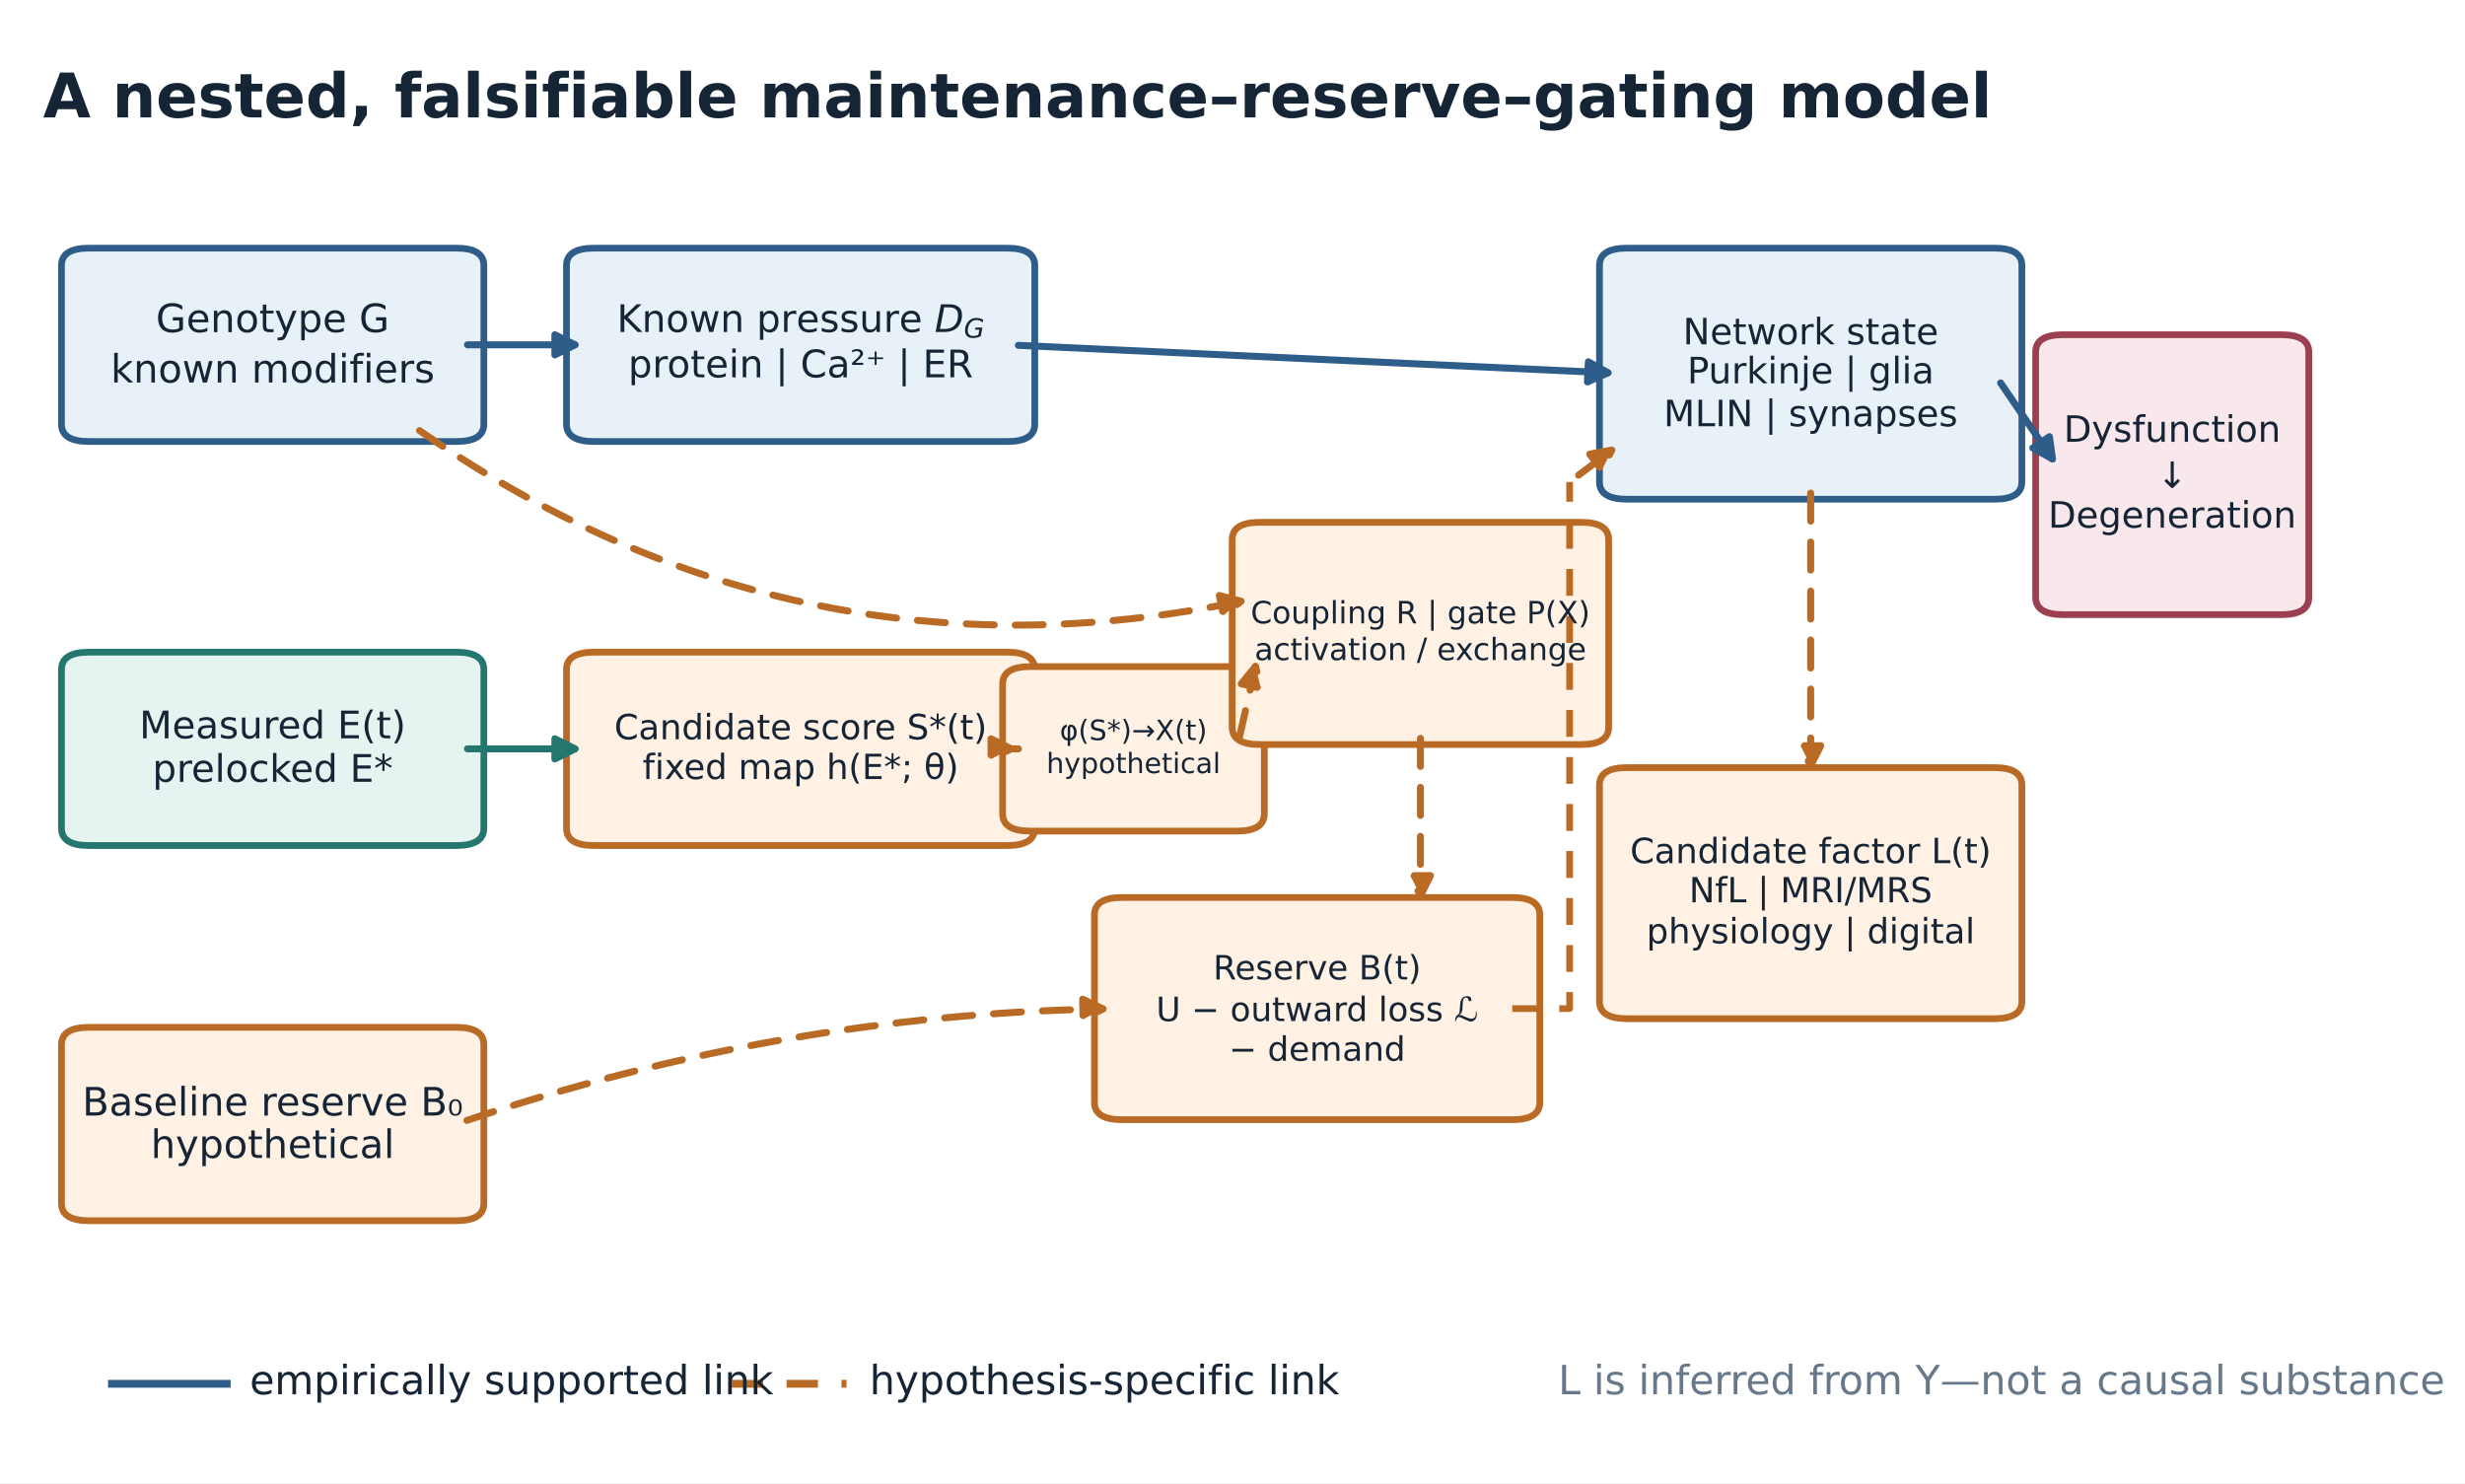
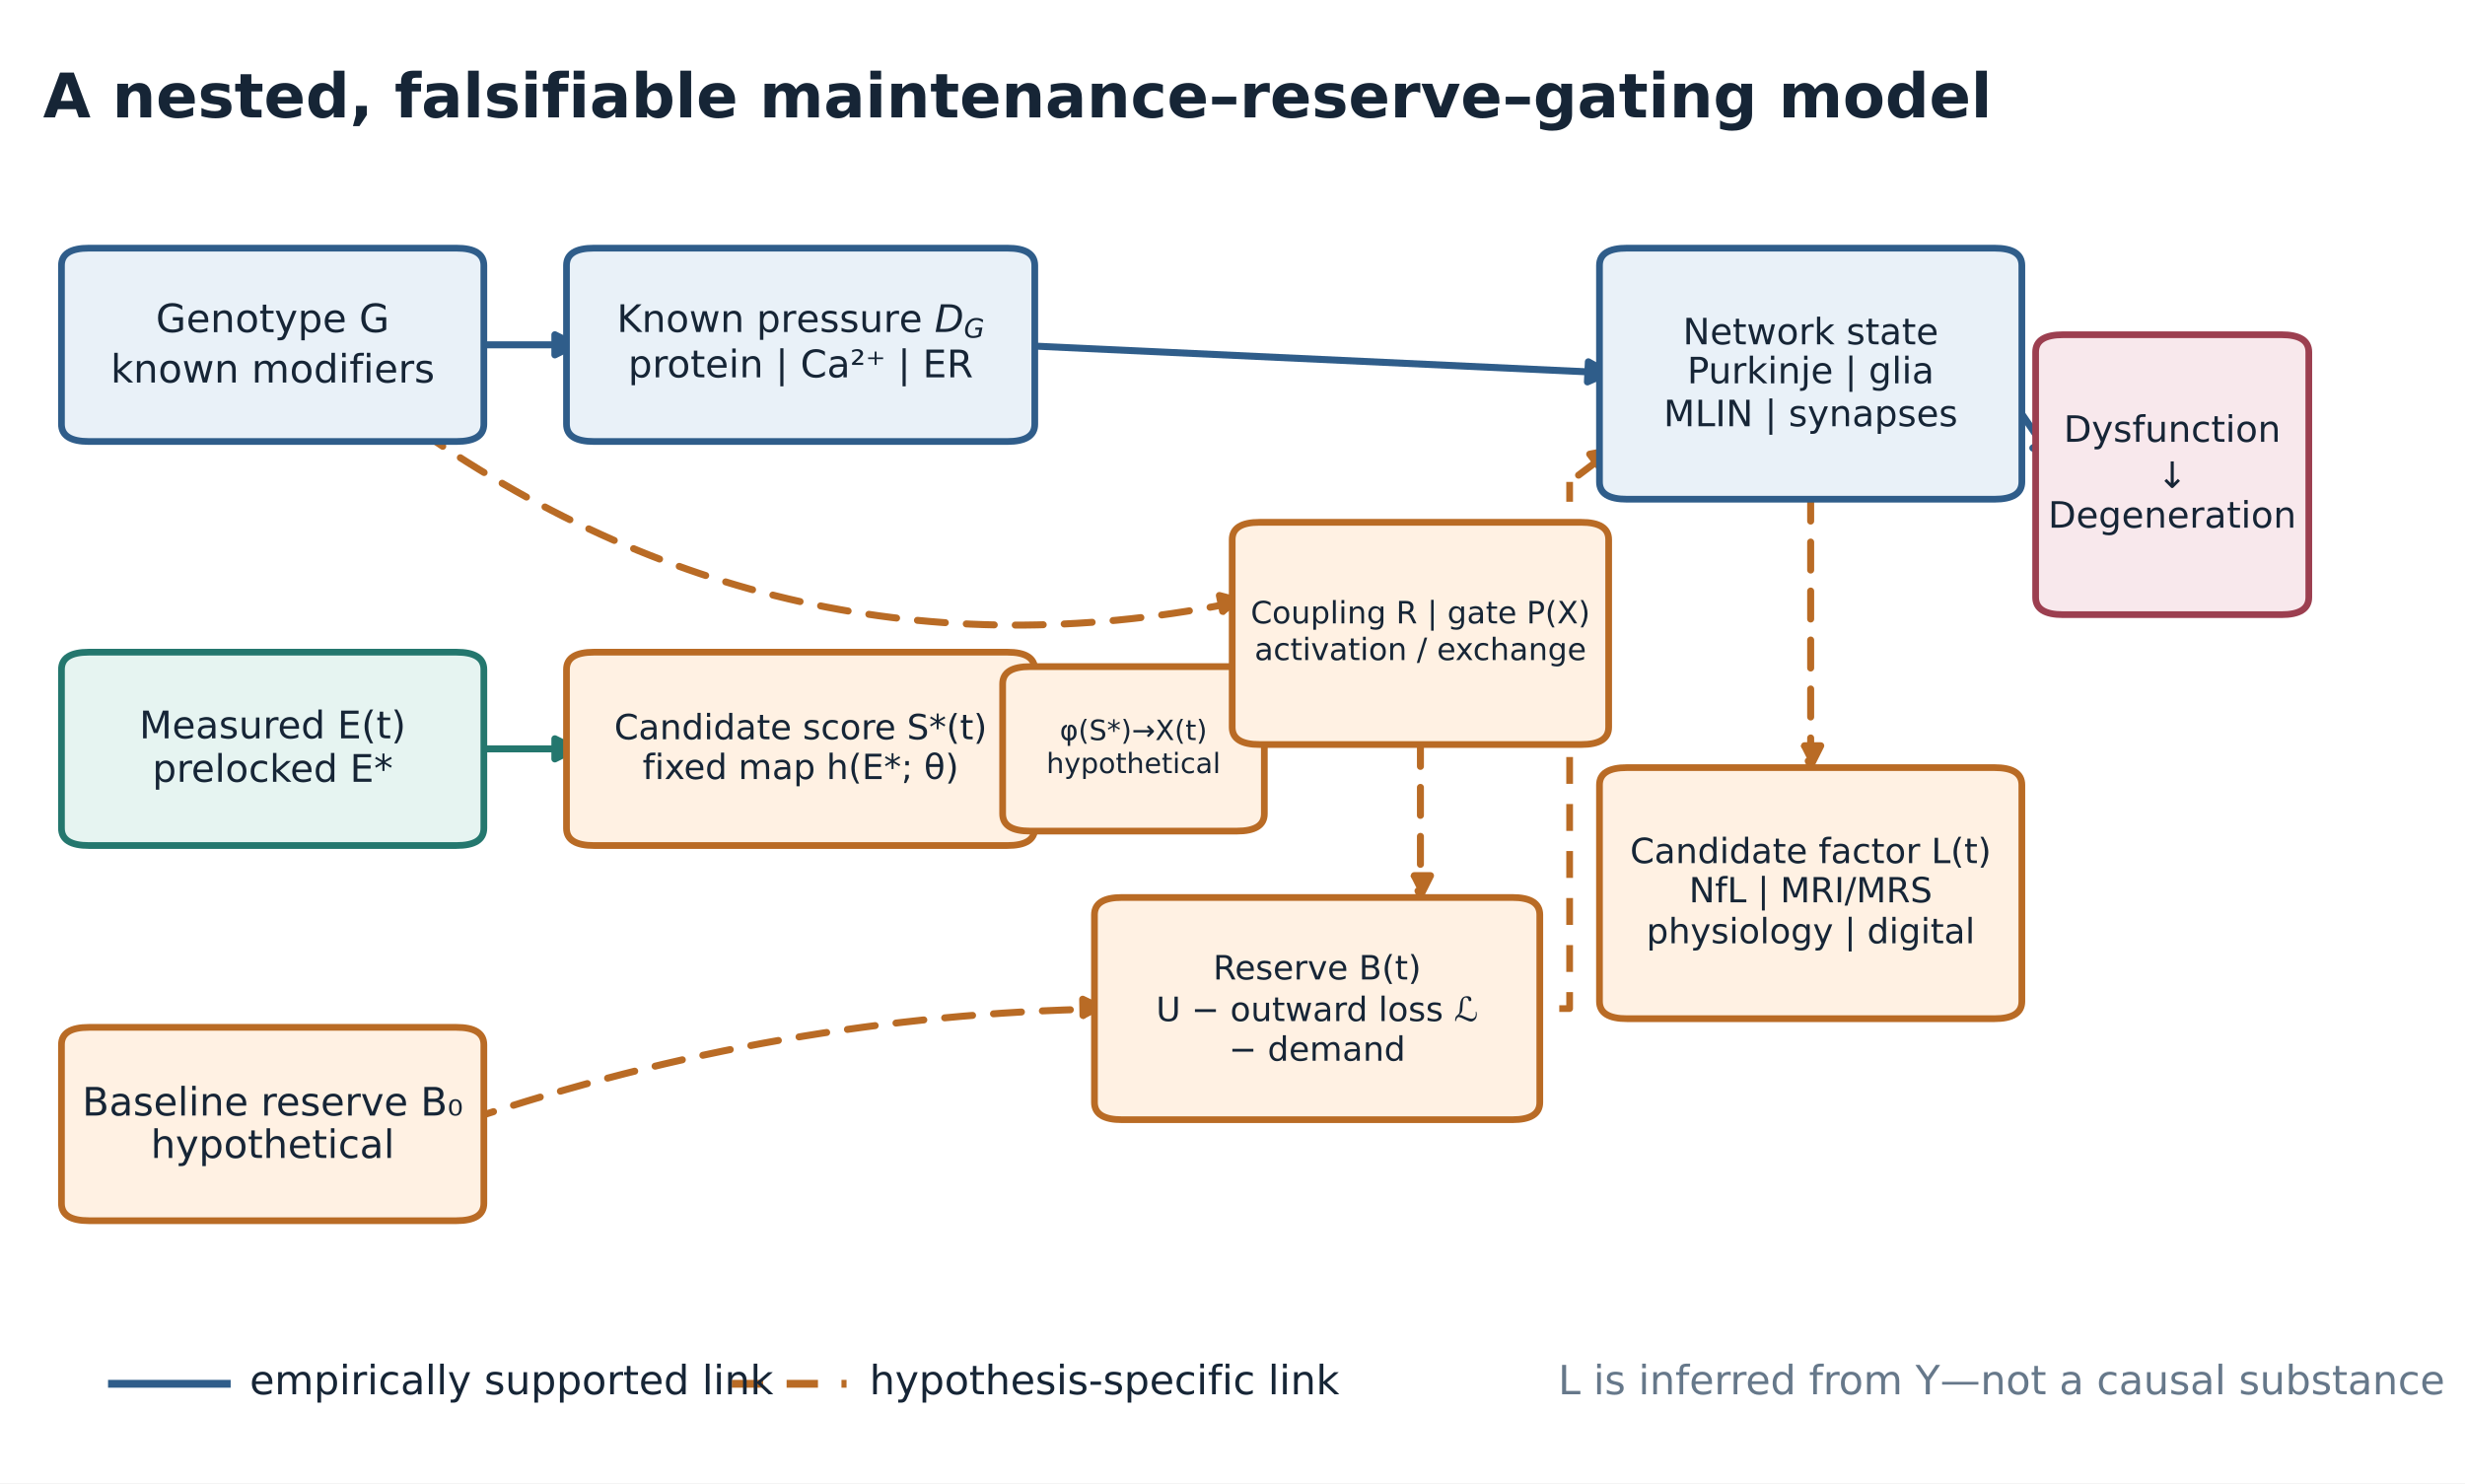
<svg xmlns="http://www.w3.org/2000/svg" width="440.407pt" height="264.996pt" viewBox="0 0 440.407 264.996" version="1.1">
  <defs>
    <style type="text/css">*{stroke-linejoin: round; stroke-linecap: butt}</style>
  </defs>
  <g id="figure_1">
    <g id="patch_1">
      <path d="M 0 264.996 L 440.407 264.996 L 440.407 0 L 0 0 z " style="fill: #ffffff" />
    </g>
    <g id="axes_1">
      <g id="patch_2">
-         <path d="M 15.904 78.876 L 81.525 78.876 Q 86.446 78.876 86.446 75.783 L 86.446 47.425 Q 86.446 44.332 81.525 44.332 L 15.904 44.332 Q 10.982 44.332 10.982 47.425 L 10.982 75.783 Q 10.982 78.876 15.904 78.876 z " clip-path="url(#p154d5627bc)" style="fill: #e9f1f8; stroke: #2f5d8a; stroke-width: 1.2; stroke-linejoin: miter" />
-       </g>
-       <g id="patch_3">
-         <path d="M 106.132 78.876 L 179.956 78.876 Q 184.877 78.876 184.877 75.783 L 184.877 47.425 Q 184.877 44.332 179.956 44.332 L 106.132 44.332 Q 101.211 44.332 101.211 47.425 L 101.211 75.783 Q 101.211 78.876 106.132 78.876 z " clip-path="url(#p154d5627bc)" style="fill: #e9f1f8; stroke: #2f5d8a; stroke-width: 1.2; stroke-linejoin: miter" />
-       </g>
-       <g id="patch_4">
-         <path d="M 15.904 151.059 L 81.525 151.059 Q 86.446 151.059 86.446 147.966 L 86.446 119.608 Q 86.446 116.515 81.525 116.515 L 15.904 116.515 Q 10.982 116.515 10.982 119.608 L 10.982 147.966 Q 10.982 151.059 15.904 151.059 z " clip-path="url(#p154d5627bc)" style="fill: #e6f4f1; stroke: #24776e; stroke-width: 1.2; stroke-linejoin: miter" />
-       </g>
-       <g id="patch_5">
-         <path d="M 106.132 151.059 L 179.956 151.059 Q 184.877 151.059 184.877 147.966 L 184.877 119.608 Q 184.877 116.515 179.956 116.515 L 106.132 116.515 Q 101.211 116.515 101.211 119.608 L 101.211 147.966 Q 101.211 151.059 106.132 151.059 z " clip-path="url(#p154d5627bc)" style="fill: #fff1e3; stroke: #b96b25; stroke-width: 1.2; stroke-linejoin: miter" />
-       </g>
-       <g id="patch_6">
-         <path d="M 15.904 218.086 L 81.525 218.086 Q 86.446 218.086 86.446 214.993 L 86.446 186.635 Q 86.446 183.542 81.525 183.542 L 15.904 183.542 Q 10.982 183.542 10.982 186.635 L 10.982 214.993 Q 10.982 218.086 15.904 218.086 z " clip-path="url(#p154d5627bc)" style="fill: #fff1e3; stroke: #b96b25; stroke-width: 1.2; stroke-linejoin: miter" />
-       </g>
-       <g id="patch_7">
-         <path d="M 184.057 148.481 L 220.969 148.481 Q 225.89 148.481 225.89 145.388 L 225.89 122.186 Q 225.89 119.093 220.969 119.093 L 184.057 119.093 Q 179.136 119.093 179.136 122.186 L 179.136 145.388 Q 179.136 148.481 184.057 148.481 z " clip-path="url(#p154d5627bc)" style="fill: #fff1e3; stroke: #b96b25; stroke-width: 1.2; stroke-linejoin: miter" />
-       </g>
-       <g id="patch_8">
-         <path d="M 225.07 133.014 L 282.488 133.014 Q 287.41 133.014 287.41 129.92 L 287.41 96.407 Q 287.41 93.313 282.488 93.313 L 225.07 93.313 Q 220.149 93.313 220.149 96.407 L 220.149 129.92 Q 220.149 133.014 225.07 133.014 z " clip-path="url(#p154d5627bc)" style="fill: #fff1e3; stroke: #b96b25; stroke-width: 1.2; stroke-linejoin: miter" />
-       </g>
-       <g id="patch_9">
-         <path d="M 200.462 200.041 L 270.185 200.041 Q 275.106 200.041 275.106 196.947 L 275.106 163.434 Q 275.106 160.34 270.185 160.34 L 200.462 160.34 Q 195.541 160.34 195.541 163.434 L 195.541 196.947 Q 195.541 200.041 200.462 200.041 z " clip-path="url(#p154d5627bc)" style="fill: #fff1e3; stroke: #b96b25; stroke-width: 1.2; stroke-linejoin: miter" />
-       </g>
-       <g id="patch_10">
-         <path d="M 290.691 181.995 L 356.312 181.995 Q 361.233 181.995 361.233 178.901 L 361.233 140.232 Q 361.233 137.138 356.312 137.138 L 290.691 137.138 Q 285.769 137.138 285.769 140.232 L 285.769 178.901 Q 285.769 181.995 290.691 181.995 z " clip-path="url(#p154d5627bc)" style="fill: #fff1e3; stroke: #b96b25; stroke-width: 1.2; stroke-linejoin: miter" />
-       </g>
-       <g id="patch_11">
-         <path d="M 290.691 89.188 L 356.312 89.188 Q 361.233 89.188 361.233 86.095 L 361.233 47.425 Q 361.233 44.332 356.312 44.332 L 290.691 44.332 Q 285.769 44.332 285.769 47.425 L 285.769 86.095 Q 285.769 89.188 290.691 89.188 z " clip-path="url(#p154d5627bc)" style="fill: #e9f1f8; stroke: #2f5d8a; stroke-width: 1.2; stroke-linejoin: miter" />
-       </g>
-       <g id="patch_12">
-         <path d="M 368.616 109.812 L 407.578 109.812 Q 412.5 109.812 412.5 106.718 L 412.5 62.893 Q 412.5 59.8 407.578 59.8 L 368.616 59.8 Q 363.694 59.8 363.694 62.893 L 363.694 106.718 Q 363.694 109.812 368.616 109.812 z " clip-path="url(#p154d5627bc)" style="fill: #f8e8ec; stroke: #9c3f50; stroke-width: 1.2; stroke-linejoin: miter" />
-       </g>
-       <g id="patch_13">
        <path d="M 83.522 61.604 Q 93.827 61.604 102.734 61.604 " clip-path="url(#p154d5627bc)" style="fill: none; stroke: #2f5d8a; stroke-width: 1.25; stroke-linecap: round" />
        <path d="M 99.134 59.804 L 102.734 61.604 L 99.134 63.404 z " clip-path="url(#p154d5627bc)" style="fill: #2f5d8a; stroke: #2f5d8a; stroke-width: 1.25; stroke-linecap: round" />
      </g>
-       <g id="patch_14">
+       <g id="patch_3">
        <path d="M 181.953 61.697 Q 235.322 64.182 287.294 66.602 " clip-path="url(#p154d5627bc)" style="fill: none; stroke: #2f5d8a; stroke-width: 1.25; stroke-linecap: round" />
        <path d="M 283.782 64.636 L 287.294 66.602 L 283.614 68.232 z " clip-path="url(#p154d5627bc)" style="fill: #2f5d8a; stroke: #2f5d8a; stroke-width: 1.25; stroke-linecap: round" />
      </g>
-       <g id="patch_15">
+       <g id="patch_4">
        <path d="M 83.522 133.787 Q 93.827 133.787 102.734 133.787 " clip-path="url(#p154d5627bc)" style="fill: none; stroke: #24776e; stroke-width: 1.25; stroke-linecap: round" />
        <path d="M 99.134 131.987 L 102.734 133.787 L 99.134 135.587 z " clip-path="url(#p154d5627bc)" style="fill: #24776e; stroke: #24776e; stroke-width: 1.25; stroke-linecap: round" />
      </g>
-       <g id="patch_16">
+       <g id="patch_5">
        <path d="M 181.954 133.787 Q 182.006 133.787 180.66 133.787 " clip-path="url(#p154d5627bc)" style="fill: none; stroke-dasharray: 5,3.75; stroke-dashoffset: 0; stroke: #b96b25; stroke-width: 1.25; stroke-linecap: round" />
        <path d="M 177.06 131.987 L 180.66 133.787 L 177.06 135.587 z " clip-path="url(#p154d5627bc)" style="fill: #b96b25; stroke-dasharray: 5,3.75; stroke-dashoffset: 0; stroke: #b96b25; stroke-width: 1.25; stroke-linecap: round" />
      </g>
-       <g id="patch_17">
+       <g id="patch_6">
        <path d="M 221.412 131.835 Q 223.019 124.765 224.317 119.057 " clip-path="url(#p154d5627bc)" style="fill: none; stroke-dasharray: 5,3.75; stroke-dashoffset: 0; stroke: #b96b25; stroke-width: 1.25; stroke-linecap: round" />
        <path d="M 221.764 122.168 L 224.317 119.057 L 225.274 122.966 z " clip-path="url(#p154d5627bc)" style="fill: #b96b25; stroke-dasharray: 5,3.75; stroke-dashoffset: 0; stroke: #b96b25; stroke-width: 1.25; stroke-linecap: round" />
      </g>
-       <g id="patch_18">
+       <g id="patch_7">
        <path d="M 83.421 200.169 Q 139.398 181.293 197.066 180.247 " clip-path="url(#p154d5627bc)" style="fill: none; stroke-dasharray: 5,3.75; stroke-dashoffset: 0; stroke: #b96b25; stroke-width: 1.25; stroke-linecap: round" />
        <path d="M 193.434 178.512 L 197.066 180.247 L 193.499 182.112 z " clip-path="url(#p154d5627bc)" style="fill: #b96b25; stroke-dasharray: 5,3.75; stroke-dashoffset: 0; stroke: #b96b25; stroke-width: 1.25; stroke-linecap: round" />
      </g>
-       <g id="patch_19">
+       <g id="patch_8">
        <path d="M 253.779 131.921 Q 253.779 146.679 253.779 160.039 " clip-path="url(#p154d5627bc)" style="fill: none; stroke-dasharray: 5,3.75; stroke-dashoffset: 0; stroke: #b96b25; stroke-width: 1.25; stroke-linecap: round" />
        <path d="M 255.579 156.439 L 253.779 160.039 L 251.979 156.439 z " clip-path="url(#p154d5627bc)" style="fill: #b96b25; stroke-dasharray: 5,3.75; stroke-dashoffset: 0; stroke: #b96b25; stroke-width: 1.25; stroke-linecap: round" />
      </g>
      <g id="line2d_1">
        <path d="M 270.185 180.19 L 280.438 180.19 L 280.438 86.095 " clip-path="url(#p154d5627bc)" style="fill: none; stroke-dasharray: 4.8,3.6; stroke-dashoffset: 0; stroke: #b96b25; stroke-width: 1.2" />
      </g>
-       <g id="patch_20">
+       <g id="patch_9">
        <path d="M 282.032 84.892 Q 285.564 82.228 287.979 80.406 " clip-path="url(#p154d5627bc)" style="fill: none; stroke-dasharray: 5,3.75; stroke-dashoffset: 0; stroke: #b96b25; stroke-width: 1.25; stroke-linecap: round" />
        <path d="M 284.021 81.137 L 287.979 80.406 L 286.189 84.011 z " clip-path="url(#p154d5627bc)" style="fill: #b96b25; stroke-dasharray: 5,3.75; stroke-dashoffset: 0; stroke: #b96b25; stroke-width: 1.25; stroke-linecap: round" />
      </g>
-       <g id="patch_21">
+       <g id="patch_10">
        <path d="M 323.501 88.094 Q 323.501 113.162 323.501 136.833 " clip-path="url(#p154d5627bc)" style="fill: none; stroke-dasharray: 5,3.75; stroke-dashoffset: 0; stroke: #b96b25; stroke-width: 1.25; stroke-linecap: round" />
        <path d="M 325.301 133.233 L 323.501 136.833 L 321.701 133.233 z " clip-path="url(#p154d5627bc)" style="fill: #b96b25; stroke-dasharray: 5,3.75; stroke-dashoffset: 0; stroke: #b96b25; stroke-width: 1.25; stroke-linecap: round" />
      </g>
-       <g id="patch_22">
+       <g id="patch_11">
        <path d="M 357.44 68.414 Q 362.464 75.784 366.702 81.998 " clip-path="url(#p154d5627bc)" style="fill: none; stroke: #2f5d8a; stroke-width: 1.25; stroke-linecap: round" />
        <path d="M 366.161 78.01 L 366.702 81.998 L 363.186 80.038 z " clip-path="url(#p154d5627bc)" style="fill: #2f5d8a; stroke: #2f5d8a; stroke-width: 1.25; stroke-linecap: round" />
      </g>
-       <g id="patch_23">
+       <g id="patch_12">
        <path d="M 74.962 76.932 Q 142.551 123.854 221.747 107.417 " clip-path="url(#p154d5627bc)" style="fill: none; stroke-dasharray: 5,3.75; stroke-dashoffset: 0; stroke: #b96b25; stroke-width: 1.25; stroke-linecap: round" />
        <path d="M 217.856 106.386 L 221.747 107.417 L 218.587 109.911 z " clip-path="url(#p154d5627bc)" style="fill: #b96b25; stroke-dasharray: 5,3.75; stroke-dashoffset: 0; stroke: #b96b25; stroke-width: 1.25; stroke-linecap: round" />
+       </g>
+       <g id="patch_13">
+         <path d="M 15.904 78.876 L 81.525 78.876 Q 86.446 78.876 86.446 75.783 L 86.446 47.425 Q 86.446 44.332 81.525 44.332 L 15.904 44.332 Q 10.982 44.332 10.982 47.425 L 10.982 75.783 Q 10.982 78.876 15.904 78.876 z " clip-path="url(#p154d5627bc)" style="fill: #e9f1f8; stroke: #2f5d8a; stroke-width: 1.2; stroke-linejoin: miter" />
+       </g>
+       <g id="patch_14">
+         <path d="M 106.132 78.876 L 179.956 78.876 Q 184.877 78.876 184.877 75.783 L 184.877 47.425 Q 184.877 44.332 179.956 44.332 L 106.132 44.332 Q 101.211 44.332 101.211 47.425 L 101.211 75.783 Q 101.211 78.876 106.132 78.876 z " clip-path="url(#p154d5627bc)" style="fill: #e9f1f8; stroke: #2f5d8a; stroke-width: 1.2; stroke-linejoin: miter" />
+       </g>
+       <g id="patch_15">
+         <path d="M 15.904 151.059 L 81.525 151.059 Q 86.446 151.059 86.446 147.966 L 86.446 119.608 Q 86.446 116.515 81.525 116.515 L 15.904 116.515 Q 10.982 116.515 10.982 119.608 L 10.982 147.966 Q 10.982 151.059 15.904 151.059 z " clip-path="url(#p154d5627bc)" style="fill: #e6f4f1; stroke: #24776e; stroke-width: 1.2; stroke-linejoin: miter" />
+       </g>
+       <g id="patch_16">
+         <path d="M 106.132 151.059 L 179.956 151.059 Q 184.877 151.059 184.877 147.966 L 184.877 119.608 Q 184.877 116.515 179.956 116.515 L 106.132 116.515 Q 101.211 116.515 101.211 119.608 L 101.211 147.966 Q 101.211 151.059 106.132 151.059 z " clip-path="url(#p154d5627bc)" style="fill: #fff1e3; stroke: #b96b25; stroke-width: 1.2; stroke-linejoin: miter" />
+       </g>
+       <g id="patch_17">
+         <path d="M 15.904 218.086 L 81.525 218.086 Q 86.446 218.086 86.446 214.993 L 86.446 186.635 Q 86.446 183.542 81.525 183.542 L 15.904 183.542 Q 10.982 183.542 10.982 186.635 L 10.982 214.993 Q 10.982 218.086 15.904 218.086 z " clip-path="url(#p154d5627bc)" style="fill: #fff1e3; stroke: #b96b25; stroke-width: 1.2; stroke-linejoin: miter" />
+       </g>
+       <g id="patch_18">
+         <path d="M 184.057 148.481 L 220.969 148.481 Q 225.89 148.481 225.89 145.388 L 225.89 122.186 Q 225.89 119.093 220.969 119.093 L 184.057 119.093 Q 179.136 119.093 179.136 122.186 L 179.136 145.388 Q 179.136 148.481 184.057 148.481 z " clip-path="url(#p154d5627bc)" style="fill: #fff1e3; stroke: #b96b25; stroke-width: 1.2; stroke-linejoin: miter" />
+       </g>
+       <g id="patch_19">
+         <path d="M 225.07 133.014 L 282.488 133.014 Q 287.41 133.014 287.41 129.92 L 287.41 96.407 Q 287.41 93.313 282.488 93.313 L 225.07 93.313 Q 220.149 93.313 220.149 96.407 L 220.149 129.92 Q 220.149 133.014 225.07 133.014 z " clip-path="url(#p154d5627bc)" style="fill: #fff1e3; stroke: #b96b25; stroke-width: 1.2; stroke-linejoin: miter" />
+       </g>
+       <g id="patch_20">
+         <path d="M 200.462 200.041 L 270.185 200.041 Q 275.106 200.041 275.106 196.947 L 275.106 163.434 Q 275.106 160.34 270.185 160.34 L 200.462 160.34 Q 195.541 160.34 195.541 163.434 L 195.541 196.947 Q 195.541 200.041 200.462 200.041 z " clip-path="url(#p154d5627bc)" style="fill: #fff1e3; stroke: #b96b25; stroke-width: 1.2; stroke-linejoin: miter" />
+       </g>
+       <g id="patch_21">
+         <path d="M 290.691 181.995 L 356.312 181.995 Q 361.233 181.995 361.233 178.901 L 361.233 140.232 Q 361.233 137.138 356.312 137.138 L 290.691 137.138 Q 285.769 137.138 285.769 140.232 L 285.769 178.901 Q 285.769 181.995 290.691 181.995 z " clip-path="url(#p154d5627bc)" style="fill: #fff1e3; stroke: #b96b25; stroke-width: 1.2; stroke-linejoin: miter" />
+       </g>
+       <g id="patch_22">
+         <path d="M 290.691 89.188 L 356.312 89.188 Q 361.233 89.188 361.233 86.095 L 361.233 47.425 Q 361.233 44.332 356.312 44.332 L 290.691 44.332 Q 285.769 44.332 285.769 47.425 L 285.769 86.095 Q 285.769 89.188 290.691 89.188 z " clip-path="url(#p154d5627bc)" style="fill: #e9f1f8; stroke: #2f5d8a; stroke-width: 1.2; stroke-linejoin: miter" />
+       </g>
+       <g id="patch_23">
+         <path d="M 368.616 109.812 L 407.578 109.812 Q 412.5 109.812 412.5 106.718 L 412.5 62.893 Q 412.5 59.8 407.578 59.8 L 368.616 59.8 Q 363.694 59.8 363.694 62.893 L 363.694 106.718 Q 363.694 109.812 368.616 109.812 z " clip-path="url(#p154d5627bc)" style="fill: #f8e8ec; stroke: #9c3f50; stroke-width: 1.2; stroke-linejoin: miter" />
      </g>
      <g id="line2d_2">
        <path d="M 20.005 247.217 L 40.512 247.217 " clip-path="url(#p154d5627bc)" style="fill: none; stroke: #2f5d8a; stroke-width: 1.4; stroke-linecap: square" />
      </g>
      <g id="line2d_3">
        <path d="M 130.74 247.217 L 151.247 247.217 " clip-path="url(#p154d5627bc)" style="fill: none; stroke-dasharray: 5.6,4.2; stroke-dashoffset: 0; stroke: #b96b25; stroke-width: 1.4" />
      </g>
      <g id="text_1">
        <text style="font-weight: 700; font-size: 11px; font-family: 'DejaVu Sans'; text-anchor: start; fill: #162536" x="7.701" y="20.981" transform="rotate(-0 7.7013 20.98114)">A nested, falsifiable maintenance–reserve–gating model</text>
      </g>
      <g id="text_2">
        <text style="font-size: 7px; font-family: 'DejaVu Sans'; fill: #162536" transform="translate(27.84555 59.34387)">Genotype G</text>
        <text style="font-size: 7px; font-family: 'DejaVu Sans'; fill: #162536" transform="translate(19.76985 68.34379)">known modifiers</text>
      </g>
      <g id="text_3">
        <g style="fill: #162536" transform="translate(110.2002 59.3601)">
          <text>
            <tspan x="0" y="-0.047" style="font-size: 6.8px; font-family: 'DejaVu Sans'; fill: #162536">K</tspan>
            <tspan x="4.457" y="-0.047" style="font-size: 6.8px; font-family: 'DejaVu Sans'; fill: #162536">n</tspan>
            <tspan x="8.765" y="-0.047" style="font-size: 6.8px; font-family: 'DejaVu Sans'; fill: #162536">o</tspan>
            <tspan x="12.923" y="-0.047" style="font-size: 6.8px; font-family: 'DejaVu Sans'; fill: #162536">w</tspan>
            <tspan x="18.482" y="-0.047" style="font-size: 6.8px; font-family: 'DejaVu Sans'; fill: #162536">n</tspan>
            <tspan x="22.79" y="-0.047" style="font-size: 6.8px; font-family: 'DejaVu Sans'; fill: #162536"> </tspan>
            <tspan x="24.951" y="-0.047" style="font-size: 6.8px; font-family: 'DejaVu Sans'; fill: #162536">p</tspan>
            <tspan x="29.265" y="-0.047" style="font-size: 6.8px; font-family: 'DejaVu Sans'; fill: #162536">r</tspan>
            <tspan x="32.06" y="-0.047" style="font-size: 6.8px; font-family: 'DejaVu Sans'; fill: #162536">e</tspan>
            <tspan x="36.241" y="-0.047" style="font-size: 6.8px; font-family: 'DejaVu Sans'; fill: #162536">s</tspan>
            <tspan x="39.782" y="-0.047" style="font-size: 6.8px; font-family: 'DejaVu Sans'; fill: #162536">s</tspan>
            <tspan x="43.323" y="-0.047" style="font-size: 6.8px; font-family: 'DejaVu Sans'; fill: #162536">u</tspan>
            <tspan x="47.631" y="-0.047" style="font-size: 6.8px; font-family: 'DejaVu Sans'; fill: #162536">r</tspan>
            <tspan x="50.426" y="-0.047" style="font-size: 6.8px; font-family: 'DejaVu Sans'; fill: #162536">e</tspan>
            <tspan x="54.607" y="-0.047" style="font-size: 6.8px; font-family: 'DejaVu Sans'; fill: #162536"> </tspan>
            <tspan x="56.768" y="-0.047" style="font-style: oblique; font-size: 6.8px; font-family: 'DejaVu Sans'; fill: #162536">D</tspan>
            <tspan x="62.002" y="0.973" style="font-style: oblique; font-size: 4.76px; font-family: 'DejaVu Sans'; fill: #162536">G</tspan>
          </text>
        </g>
        <text style="font-size: 6.8px; font-family: 'DejaVu Sans'; fill: #162536" transform="translate(112.219 67.41279)">protein | Ca²⁺ | ER</text>
      </g>
      <g id="text_4">
        <text style="font-size: 6.8px; font-family: 'DejaVu Sans'; fill: #162536" transform="translate(24.89092 131.9101)">Measured E(t)</text>
        <text style="font-size: 6.8px; font-family: 'DejaVu Sans'; fill: #162536" transform="translate(27.21939 139.6754)">prelocked E*</text>
      </g>
      <g id="text_5">
        <text style="font-size: 6.2px; font-family: 'DejaVu Sans'; fill: #162536" transform="translate(109.7429 132.0757)">Candidate score S*(t)</text>
        <text style="font-size: 6.2px; font-family: 'DejaVu Sans'; fill: #162536" transform="translate(114.8003 139.18)">fixed map h(E*; θ)</text>
      </g>
      <g id="text_6">
        <text style="font-size: 7px; font-family: 'DejaVu Sans'; fill: #162536" transform="translate(14.68938 199.2936)">Baseline reserve B₀</text>
        <text style="font-size: 7px; font-family: 'DejaVu Sans'; fill: #162536" transform="translate(26.93117 206.8755)">hypothetical</text>
      </g>
      <g id="text_7">
        <text style="font-size: 5px; font-family: 'DejaVu Sans'; fill: #162536" transform="translate(189.3377 132.2139)">φ(S*)→X(t)</text>
        <text style="font-size: 5px; font-family: 'DejaVu Sans'; fill: #162536" transform="translate(186.9537 138.1167)">hypothetical</text>
      </g>
      <g id="text_8">
        <text style="font-size: 5.5px; font-family: 'DejaVu Sans'; fill: #162536" transform="translate(223.4489 111.3715)">Coupling R | gate P(X)</text>
        <text style="font-size: 5.5px; font-family: 'DejaVu Sans'; fill: #162536" transform="translate(224.1407 117.926)">activation / exchange</text>
      </g>
      <g id="text_9">
        <text style="font-size: 6px; font-family: 'DejaVu Sans'; fill: #162536" transform="translate(216.7352 174.9909)">Reserve B(t)</text>
        <text style="font-size: 6px; font-family: 'DejaVu Sans'; fill: #162536" transform="translate(206.5549 182.4271)">U − outward loss ℒ</text>
        <text style="font-size: 6px; font-family: 'DejaVu Sans'; fill: #162536" transform="translate(219.5392 189.5071)">− demand</text>
      </g>
      <g id="text_10">
        <text style="font-size: 6.2px; font-family: 'DejaVu Sans'; fill: #162536" transform="translate(291.2386 154.1973)">Candidate factor L(t)</text>
        <text style="font-size: 6.2px; font-family: 'DejaVu Sans'; fill: #162536" transform="translate(301.7646 161.2047)">NfL | MRI/MRS</text>
        <text style="font-size: 6.2px; font-family: 'DejaVu Sans'; fill: #162536" transform="translate(294.1507 168.5207)">physiology | digital</text>
      </g>
      <g id="text_11">
        <text style="font-size: 6.5px; font-family: 'DejaVu Sans'; fill: #162536" transform="translate(300.6661 61.5133)">Network state</text>
        <text style="font-size: 6.5px; font-family: 'DejaVu Sans'; fill: #162536" transform="translate(301.4344 68.47744)">Purkinje | glia</text>
        <text style="font-size: 6.5px; font-family: 'DejaVu Sans'; fill: #162536" transform="translate(297.2185 76.14744)">MLIN | synapses</text>
      </g>
      <g id="text_12">
        <text style="font-size: 6.5px; font-family: 'DejaVu Sans'; fill: #162536" transform="translate(368.702 78.92933)">Dysfunction</text>
        <text style="font-size: 6.5px; font-family: 'DejaVu Sans'; fill: #162536" transform="translate(385.3735 87.16402)">↓</text>
        <text style="font-size: 6.5px; font-family: 'DejaVu Sans'; fill: #162536" transform="translate(365.9192 94.26933)">Degeneration</text>
      </g>
      <g id="text_13">
        <text style="font-size: 7.2px; font-family: 'DejaVu Sans'; text-anchor: start; fill: #162536" x="44.613" y="249.088" transform="rotate(-0 44.613 249.0878)">empirically supported link</text>
      </g>
      <g id="text_14">
        <text style="font-size: 7.2px; font-family: 'DejaVu Sans'; text-anchor: start; fill: #162536" x="155.348" y="249.088" transform="rotate(-0 155.3481 249.0878)">hypothesis-specific link</text>
      </g>
      <g id="text_15">
        <text style="font-size: 7.2px; font-family: 'DejaVu Sans'; text-anchor: start; fill: #66788a" x="278.387" y="249.088" transform="rotate(-0 278.3871 249.0878)">L is inferred from Y—not a causal substance</text>
      </g>
    </g>
  </g>
  <defs>
    <clipPath id="p154d5627bc">
      <rect x="3.6" y="3.6" width="410.13" height="257.796" />
    </clipPath>
  </defs>
</svg>
